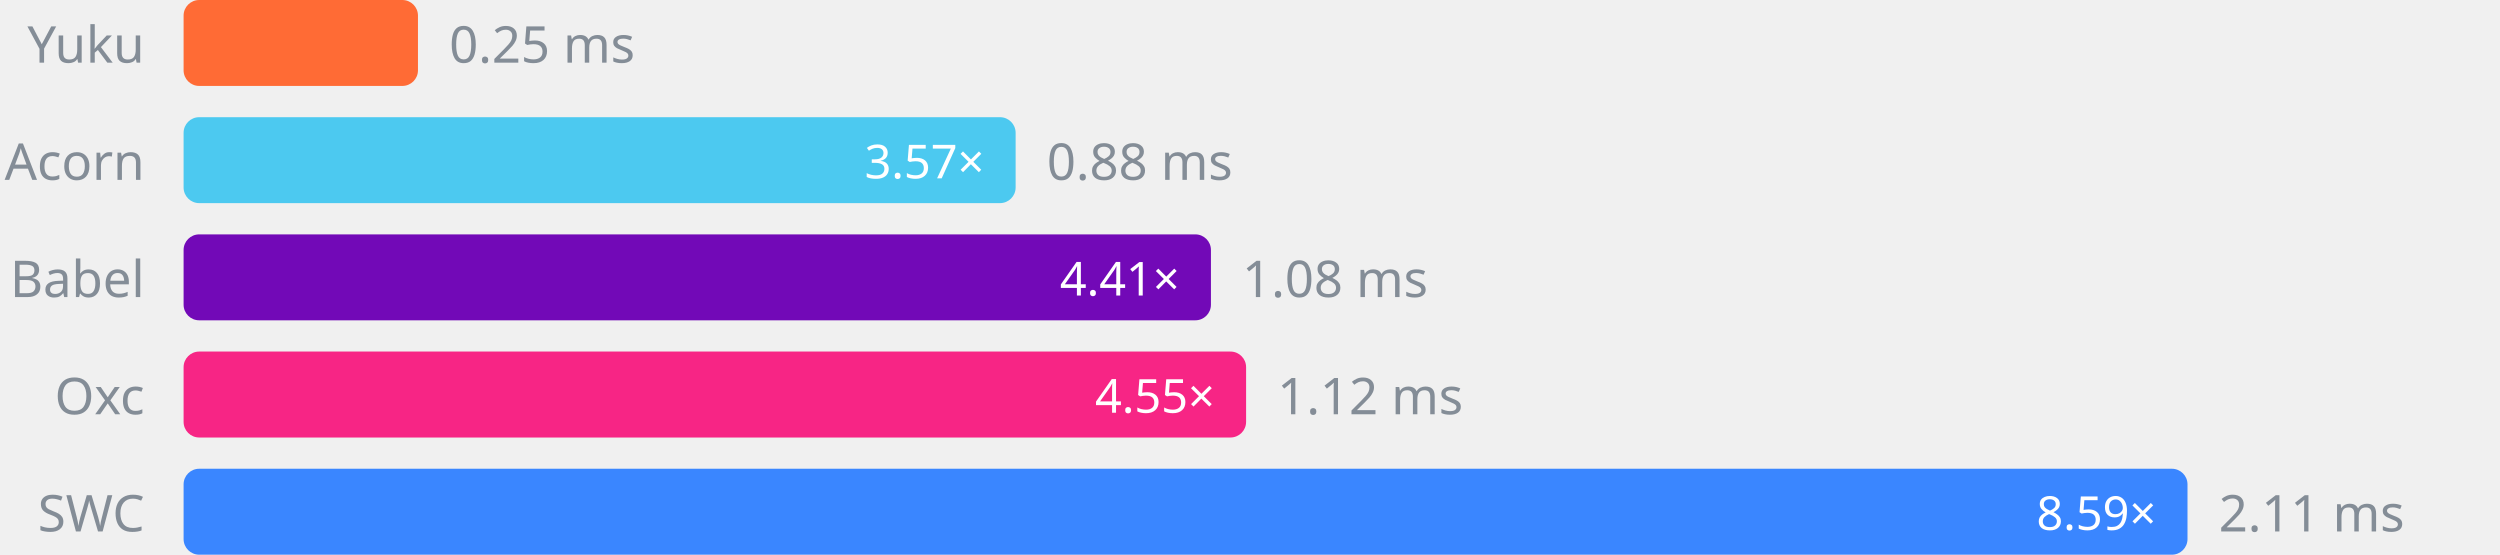
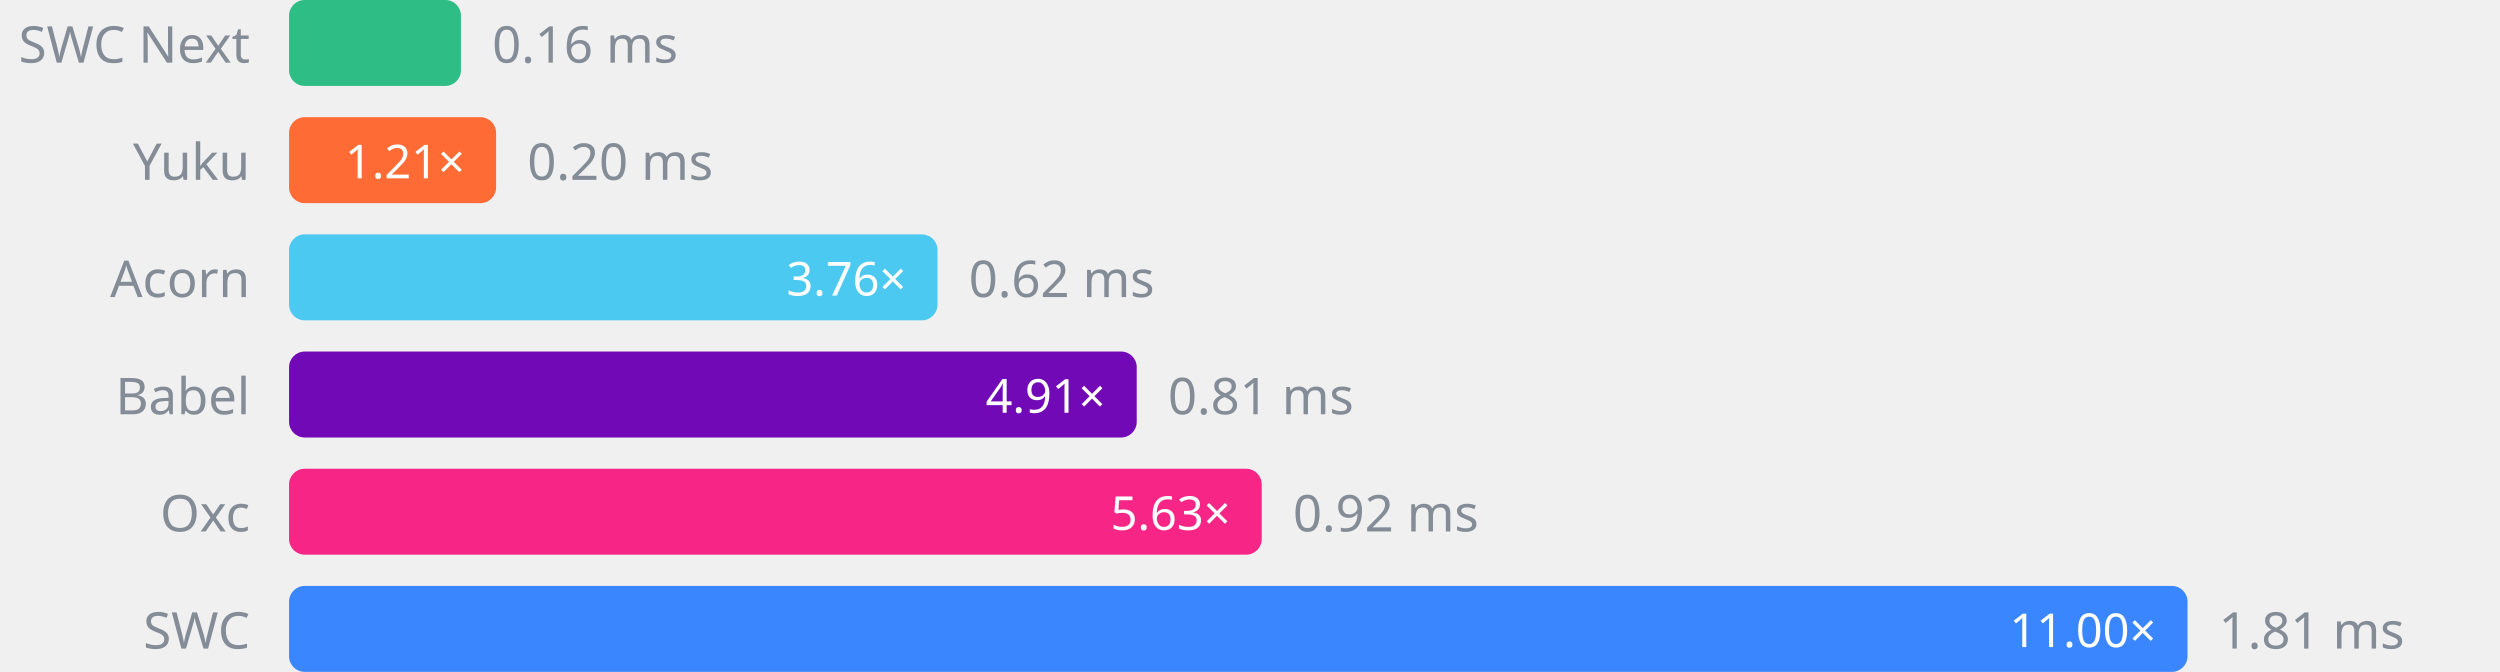
- <svg xmlns="http://www.w3.org/2000/svg" width="640" height="142" viewBox="0 0 640 142">
+ <svg xmlns="http://www.w3.org/2000/svg" width="640" height="172" viewBox="0 0 640 172">
  <style>
    text { font: 13px -apple-system, BlinkMacSystemFont, "Segoe UI", "Noto Sans", Helvetica, Arial, sans-serif; fill: #848d97; dominant-baseline: central; font-variant-numeric: tabular-nums }
    .ratio { font-size: 12px; fill: #fff }
  </style>
-   <text x="37" y="11" text-anchor="end">Yuku</text>
-   <rect x="47" y="0" width="60" height="22" rx="4" fill="#FF6B35" />
-   <text x="115" y="11">0.25 ms</text>
-   <text x="37" y="41" text-anchor="end">Acorn</text>
-   <rect x="47" y="30" width="213" height="22" rx="4" fill="#4CC9F0" />
-   <text x="268" y="41">0.88 ms</text>
-   <text class="ratio" x="252" y="41" text-anchor="end">3.57×</text>
-   <text x="37" y="71" text-anchor="end">Babel</text>
-   <rect x="47" y="60" width="263" height="22" rx="4" fill="#7209B7" />
-   <text x="318" y="71">1.08 ms</text>
-   <text class="ratio" x="302" y="71" text-anchor="end">4.41×</text>
-   <text x="37" y="101" text-anchor="end">Oxc</text>
-   <rect x="47" y="90" width="272" height="22" rx="4" fill="#F72585" />
-   <text x="327" y="101">1.12 ms</text>
-   <text class="ratio" x="311" y="101" text-anchor="end">4.55×</text>
-   <text x="37" y="131" text-anchor="end">SWC</text>
-   <rect x="47" y="120" width="513" height="22" rx="4" fill="#3A86FF" />
-   <text x="568" y="131">2.11 ms</text>
-   <text class="ratio" x="552" y="131" text-anchor="end">8.59×</text>
+   <text x="64" y="11" text-anchor="end">SWC Next</text>
+   <rect x="74" y="0" width="44" height="22" rx="4" fill="#2DBD85" />
+   <text x="126" y="11">0.16 ms</text>
+   <text x="64" y="41" text-anchor="end">Yuku</text>
+   <rect x="74" y="30" width="53" height="22" rx="4" fill="#FF6B35" />
+   <text x="135" y="41">0.20 ms</text>
+   <text class="ratio" x="119" y="41" text-anchor="end">1.21×</text>
+   <text x="64" y="71" text-anchor="end">Acorn</text>
+   <rect x="74" y="60" width="166" height="22" rx="4" fill="#4CC9F0" />
+   <text x="248" y="71">0.62 ms</text>
+   <text class="ratio" x="232" y="71" text-anchor="end">3.76×</text>
+   <text x="64" y="101" text-anchor="end">Babel</text>
+   <rect x="74" y="90" width="217" height="22" rx="4" fill="#7209B7" />
+   <text x="299" y="101">0.81 ms</text>
+   <text class="ratio" x="283" y="101" text-anchor="end">4.91×</text>
+   <text x="64" y="131" text-anchor="end">Oxc</text>
+   <rect x="74" y="120" width="249" height="22" rx="4" fill="#F72585" />
+   <text x="331" y="131">0.92 ms</text>
+   <text class="ratio" x="315" y="131" text-anchor="end">5.63×</text>
+   <text x="64" y="161" text-anchor="end">SWC</text>
+   <rect x="74" y="150" width="486" height="22" rx="4" fill="#3A86FF" />
+   <text x="568" y="161">1.81 ms</text>
+   <text class="ratio" x="552" y="161" text-anchor="end">11.00×</text>
</svg>
